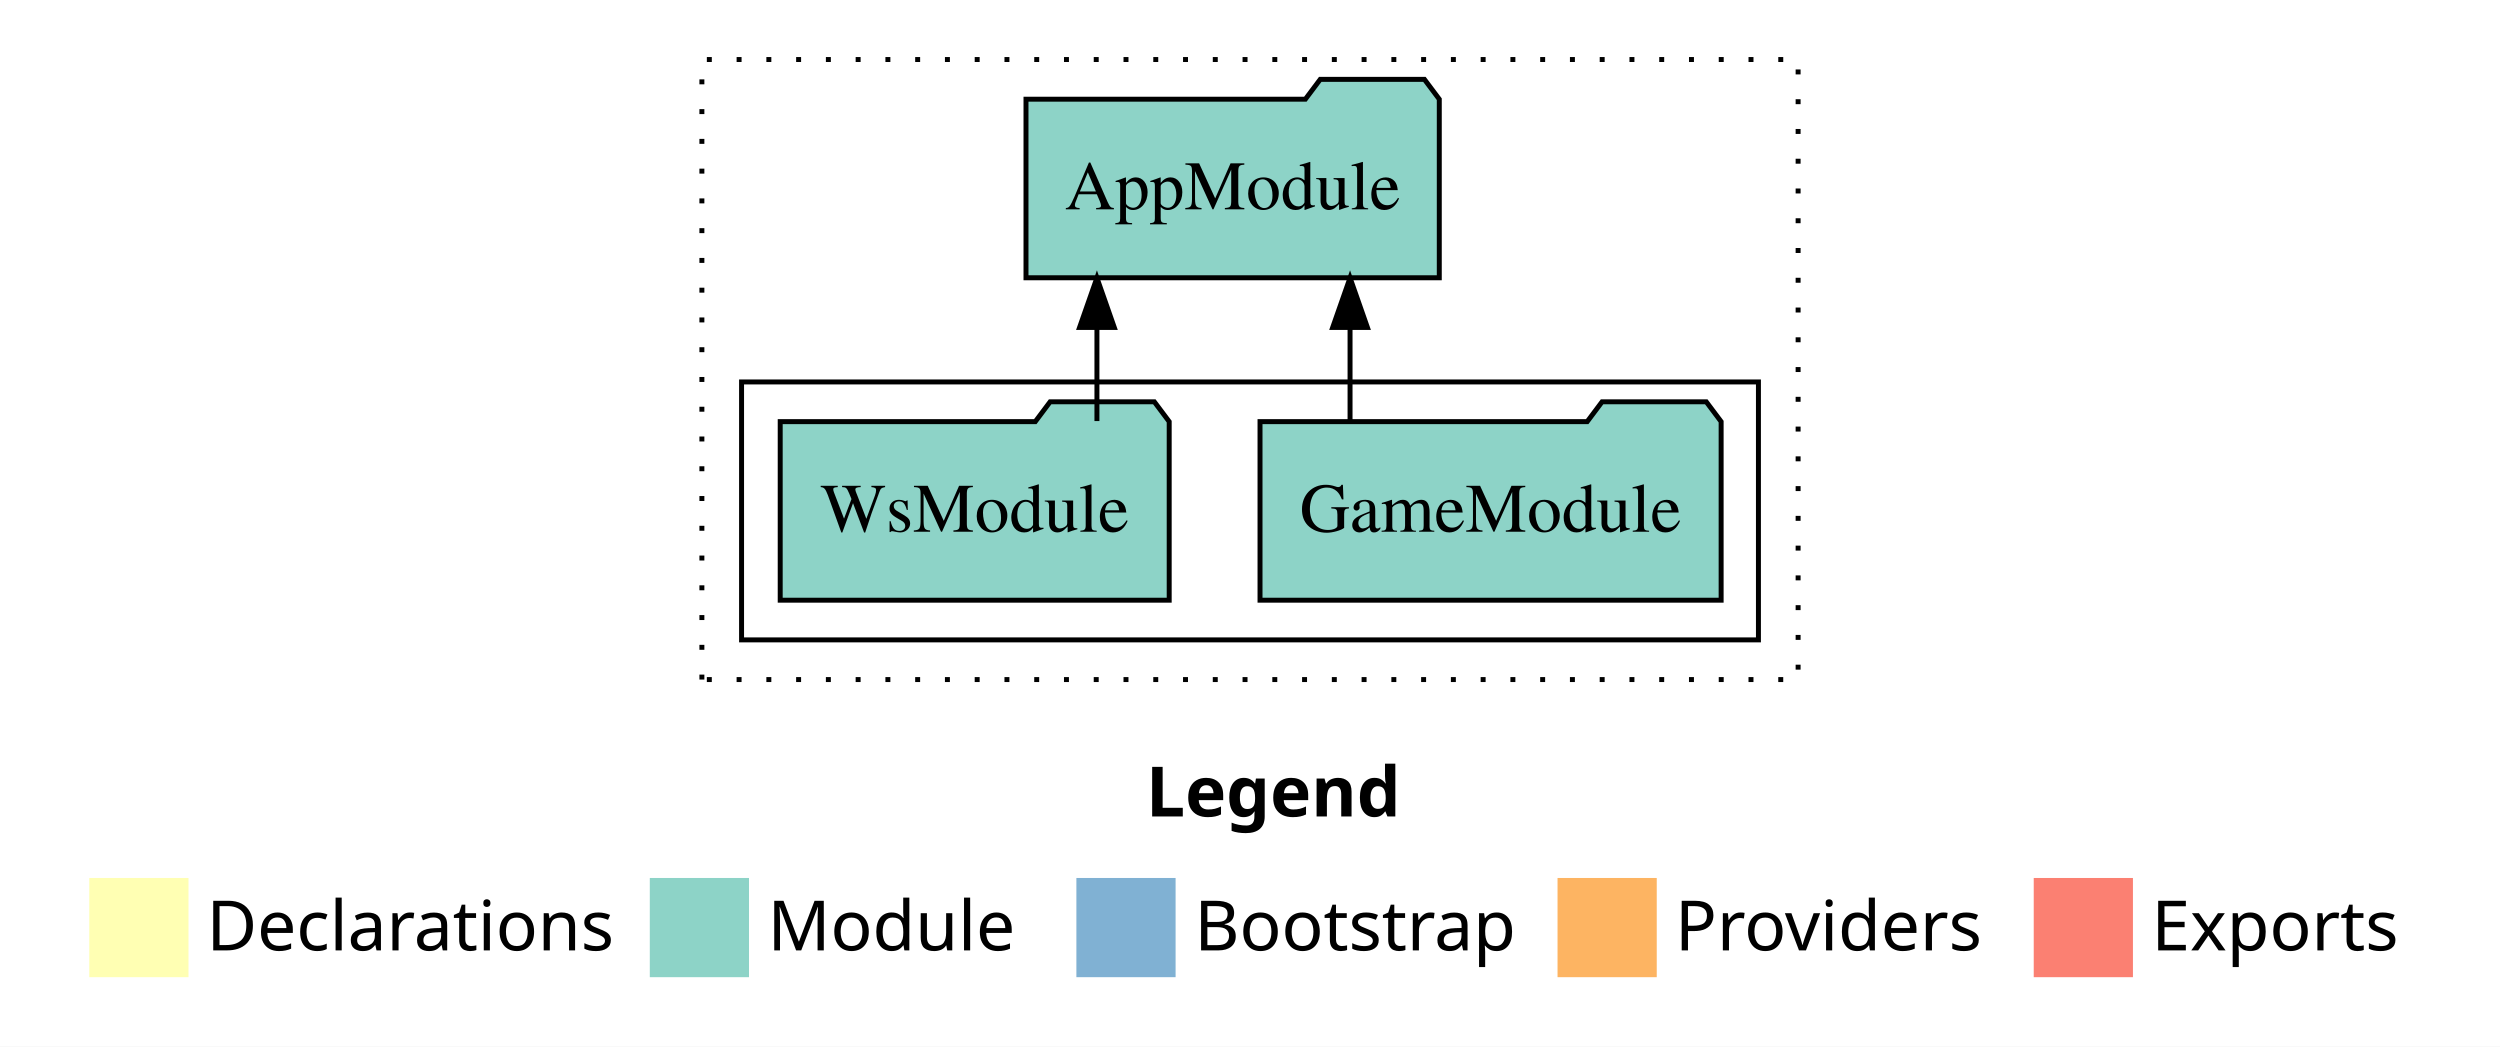
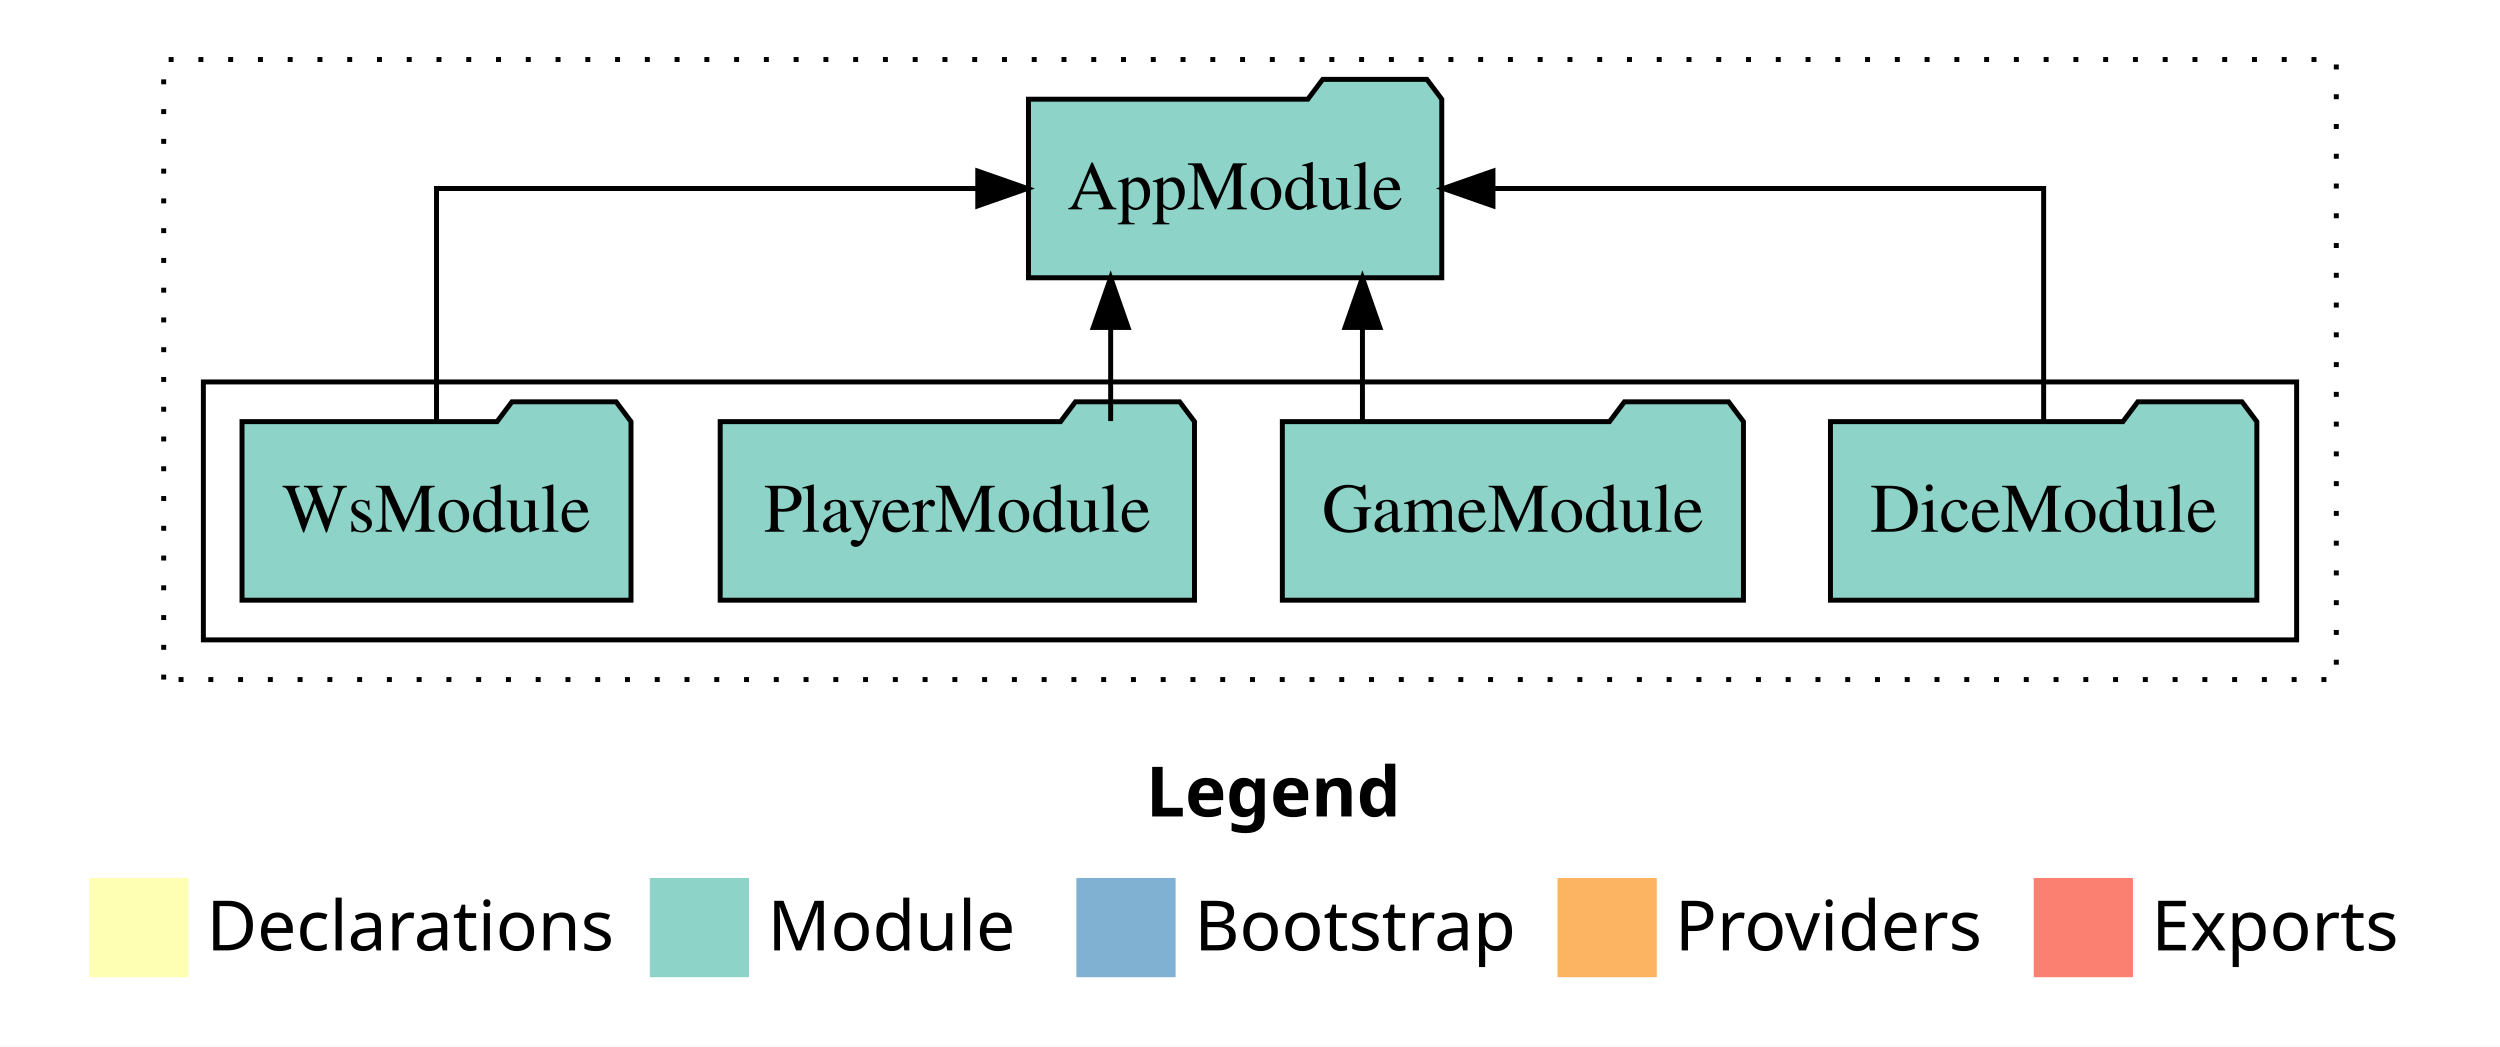
<svg xmlns="http://www.w3.org/2000/svg" width="504pt" height="211pt" viewBox="0.00 0.00 504.00 211.00">
  <g id="graph0" class="graph" transform="scale(1 1) rotate(0) translate(4 207)">
    <polygon fill="white" stroke="transparent" points="-4,4 -4,-207 500,-207 500,4 -4,4" />
    <text text-anchor="start" x="227.01" y="-42.4" font-family="Times-12" font-weight="bold" font-size="14.00">Legend</text>
    <polygon fill="#ffffb3" stroke="transparent" points="14,-10 14,-30 34,-30 34,-10 14,-10" />
    <text text-anchor="start" x="37.63" y="-15.4" font-family="Times-12" font-size="14.00">  Declarations</text>
    <polygon fill="#8dd3c7" stroke="transparent" points="127,-10 127,-30 147,-30 147,-10 127,-10" />
    <text text-anchor="start" x="150.73" y="-15.4" font-family="Times-12" font-size="14.00">  Module</text>
    <polygon fill="#80b1d3" stroke="transparent" points="213,-10 213,-30 233,-30 233,-10 213,-10" />
    <text text-anchor="start" x="236.78" y="-15.4" font-family="Times-12" font-size="14.00">  Bootstrap</text>
    <polygon fill="#fdb462" stroke="transparent" points="310,-10 310,-30 330,-30 330,-10 310,-10" />
    <text text-anchor="start" x="333.67" y="-15.4" font-family="Times-12" font-size="14.00">  Providers</text>
    <polygon fill="#fb8072" stroke="transparent" points="406,-10 406,-30 426,-30 426,-10 406,-10" />
    <text text-anchor="start" x="429.73" y="-15.4" font-family="Times-12" font-size="14.00">  Exports</text>
    <g id="clust1" class="cluster">
-       <polygon fill="none" stroke="black" stroke-dasharray="1,5" points="137.5,-70 137.5,-195 358.5,-195 358.5,-70 137.5,-70" />
+       <polygon fill="none" stroke="black" stroke-dasharray="1,5" points="29,-70 29,-195 467,-195 467,-70 29,-70" />
    </g>
    <g id="clust3" class="cluster">
-       <polygon fill="none" stroke="black" points="145.5,-78 145.5,-130 350.5,-130 350.5,-78 145.5,-78" />
+       <polygon fill="none" stroke="black" points="37,-78 37,-130 459,-130 459,-78 37,-78" />
    </g>
    <g id="node1" class="node">
-       <polygon fill="#8dd3c7" stroke="black" points="342.98,-122 339.98,-126 318.98,-126 315.98,-122 250.02,-122 250.02,-86 342.98,-86 342.98,-122" />
-       <text text-anchor="middle" x="296.5" y="-99.8" font-family="Times,serif" font-size="14.00">GameModule</text>
+       <polygon fill="#8dd3c7" stroke="black" points="450.98,-122 447.98,-126 426.98,-126 423.98,-122 365.02,-122 365.02,-86 450.98,-86 450.98,-122" />
+       <text text-anchor="middle" x="408" y="-99.8" font-family="Times,serif" font-size="14.00">DiceModule</text>
+     </g>
+     <g id="node5" class="node">
+       <polygon fill="#8dd3c7" stroke="black" points="286.66,-187 283.66,-191 262.66,-191 259.66,-187 203.34,-187 203.34,-151 286.66,-151 286.66,-187" />
+       <text text-anchor="middle" x="245" y="-164.8" font-family="Times,serif" font-size="14.00">AppModule</text>
+     </g>
+     <g id="edge1" class="edge">
+       <path fill="none" stroke="black" d="M408,-122.11C408,-141.34 408,-169 408,-169 408,-169 296.98,-169 296.98,-169" />
+       <polygon fill="black" stroke="black" points="296.98,-165.5 286.98,-169 296.98,-172.5 296.98,-165.5" />
+     </g>
+     <g id="node2" class="node">
+       <polygon fill="#8dd3c7" stroke="black" points="347.48,-122 344.48,-126 323.48,-126 320.48,-122 254.52,-122 254.52,-86 347.48,-86 347.48,-122" />
+       <text text-anchor="middle" x="301" y="-99.8" font-family="Times,serif" font-size="14.00">GameModule</text>
+     </g>
+     <g id="edge2" class="edge">
+       <path fill="none" stroke="black" d="M270.67,-122.11C270.67,-122.11 270.67,-140.99 270.67,-140.99" />
+       <polygon fill="black" stroke="black" points="267.17,-140.99 270.67,-150.99 274.17,-140.99 267.17,-140.99" />
    </g>
    <g id="node3" class="node">
-       <polygon fill="#8dd3c7" stroke="black" points="286.16,-187 283.16,-191 262.16,-191 259.16,-187 202.84,-187 202.84,-151 286.16,-151 286.16,-187" />
-       <text text-anchor="middle" x="244.5" y="-164.8" font-family="Times,serif" font-size="14.00">AppModule</text>
+       <polygon fill="#8dd3c7" stroke="black" points="236.81,-122 233.81,-126 212.81,-126 209.81,-122 141.19,-122 141.19,-86 236.81,-86 236.81,-122" />
+       <text text-anchor="middle" x="189" y="-99.8" font-family="Times,serif" font-size="14.00">PlayerModule</text>
    </g>
-     <g id="edge1" class="edge">
-       <path fill="none" stroke="black" d="M268.17,-122.11C268.17,-122.11 268.17,-140.99 268.17,-140.99" />
-       <polygon fill="black" stroke="black" points="264.67,-140.99 268.17,-150.99 271.67,-140.99 264.67,-140.99" />
+     <g id="edge3" class="edge">
+       <path fill="none" stroke="black" d="M219.91,-122.11C219.91,-122.11 219.91,-140.99 219.91,-140.99" />
+       <polygon fill="black" stroke="black" points="216.41,-140.99 219.91,-150.99 223.41,-140.99 216.41,-140.99" />
    </g>
-     <g id="node2" class="node">
-       <polygon fill="#8dd3c7" stroke="black" points="231.71,-122 228.71,-126 207.71,-126 204.71,-122 153.29,-122 153.29,-86 231.71,-86 231.71,-122" />
-       <text text-anchor="middle" x="192.5" y="-99.8" font-family="Times,serif" font-size="14.00">WsModule</text>
+     <g id="node4" class="node">
+       <polygon fill="#8dd3c7" stroke="black" points="123.21,-122 120.21,-126 99.21,-126 96.21,-122 44.79,-122 44.79,-86 123.21,-86 123.21,-122" />
+       <text text-anchor="middle" x="84" y="-99.8" font-family="Times,serif" font-size="14.00">WsModule</text>
    </g>
-     <g id="edge2" class="edge">
-       <path fill="none" stroke="black" d="M217.14,-122.11C217.14,-122.11 217.14,-140.99 217.14,-140.99" />
-       <polygon fill="black" stroke="black" points="213.64,-140.99 217.14,-150.99 220.64,-140.99 213.64,-140.99" />
+     <g id="edge4" class="edge">
+       <path fill="none" stroke="black" d="M84,-122.11C84,-141.34 84,-169 84,-169 84,-169 193.12,-169 193.12,-169" />
+       <polygon fill="black" stroke="black" points="193.12,-172.5 203.12,-169 193.12,-165.5 193.12,-172.5" />
    </g>
  </g>
</svg>
